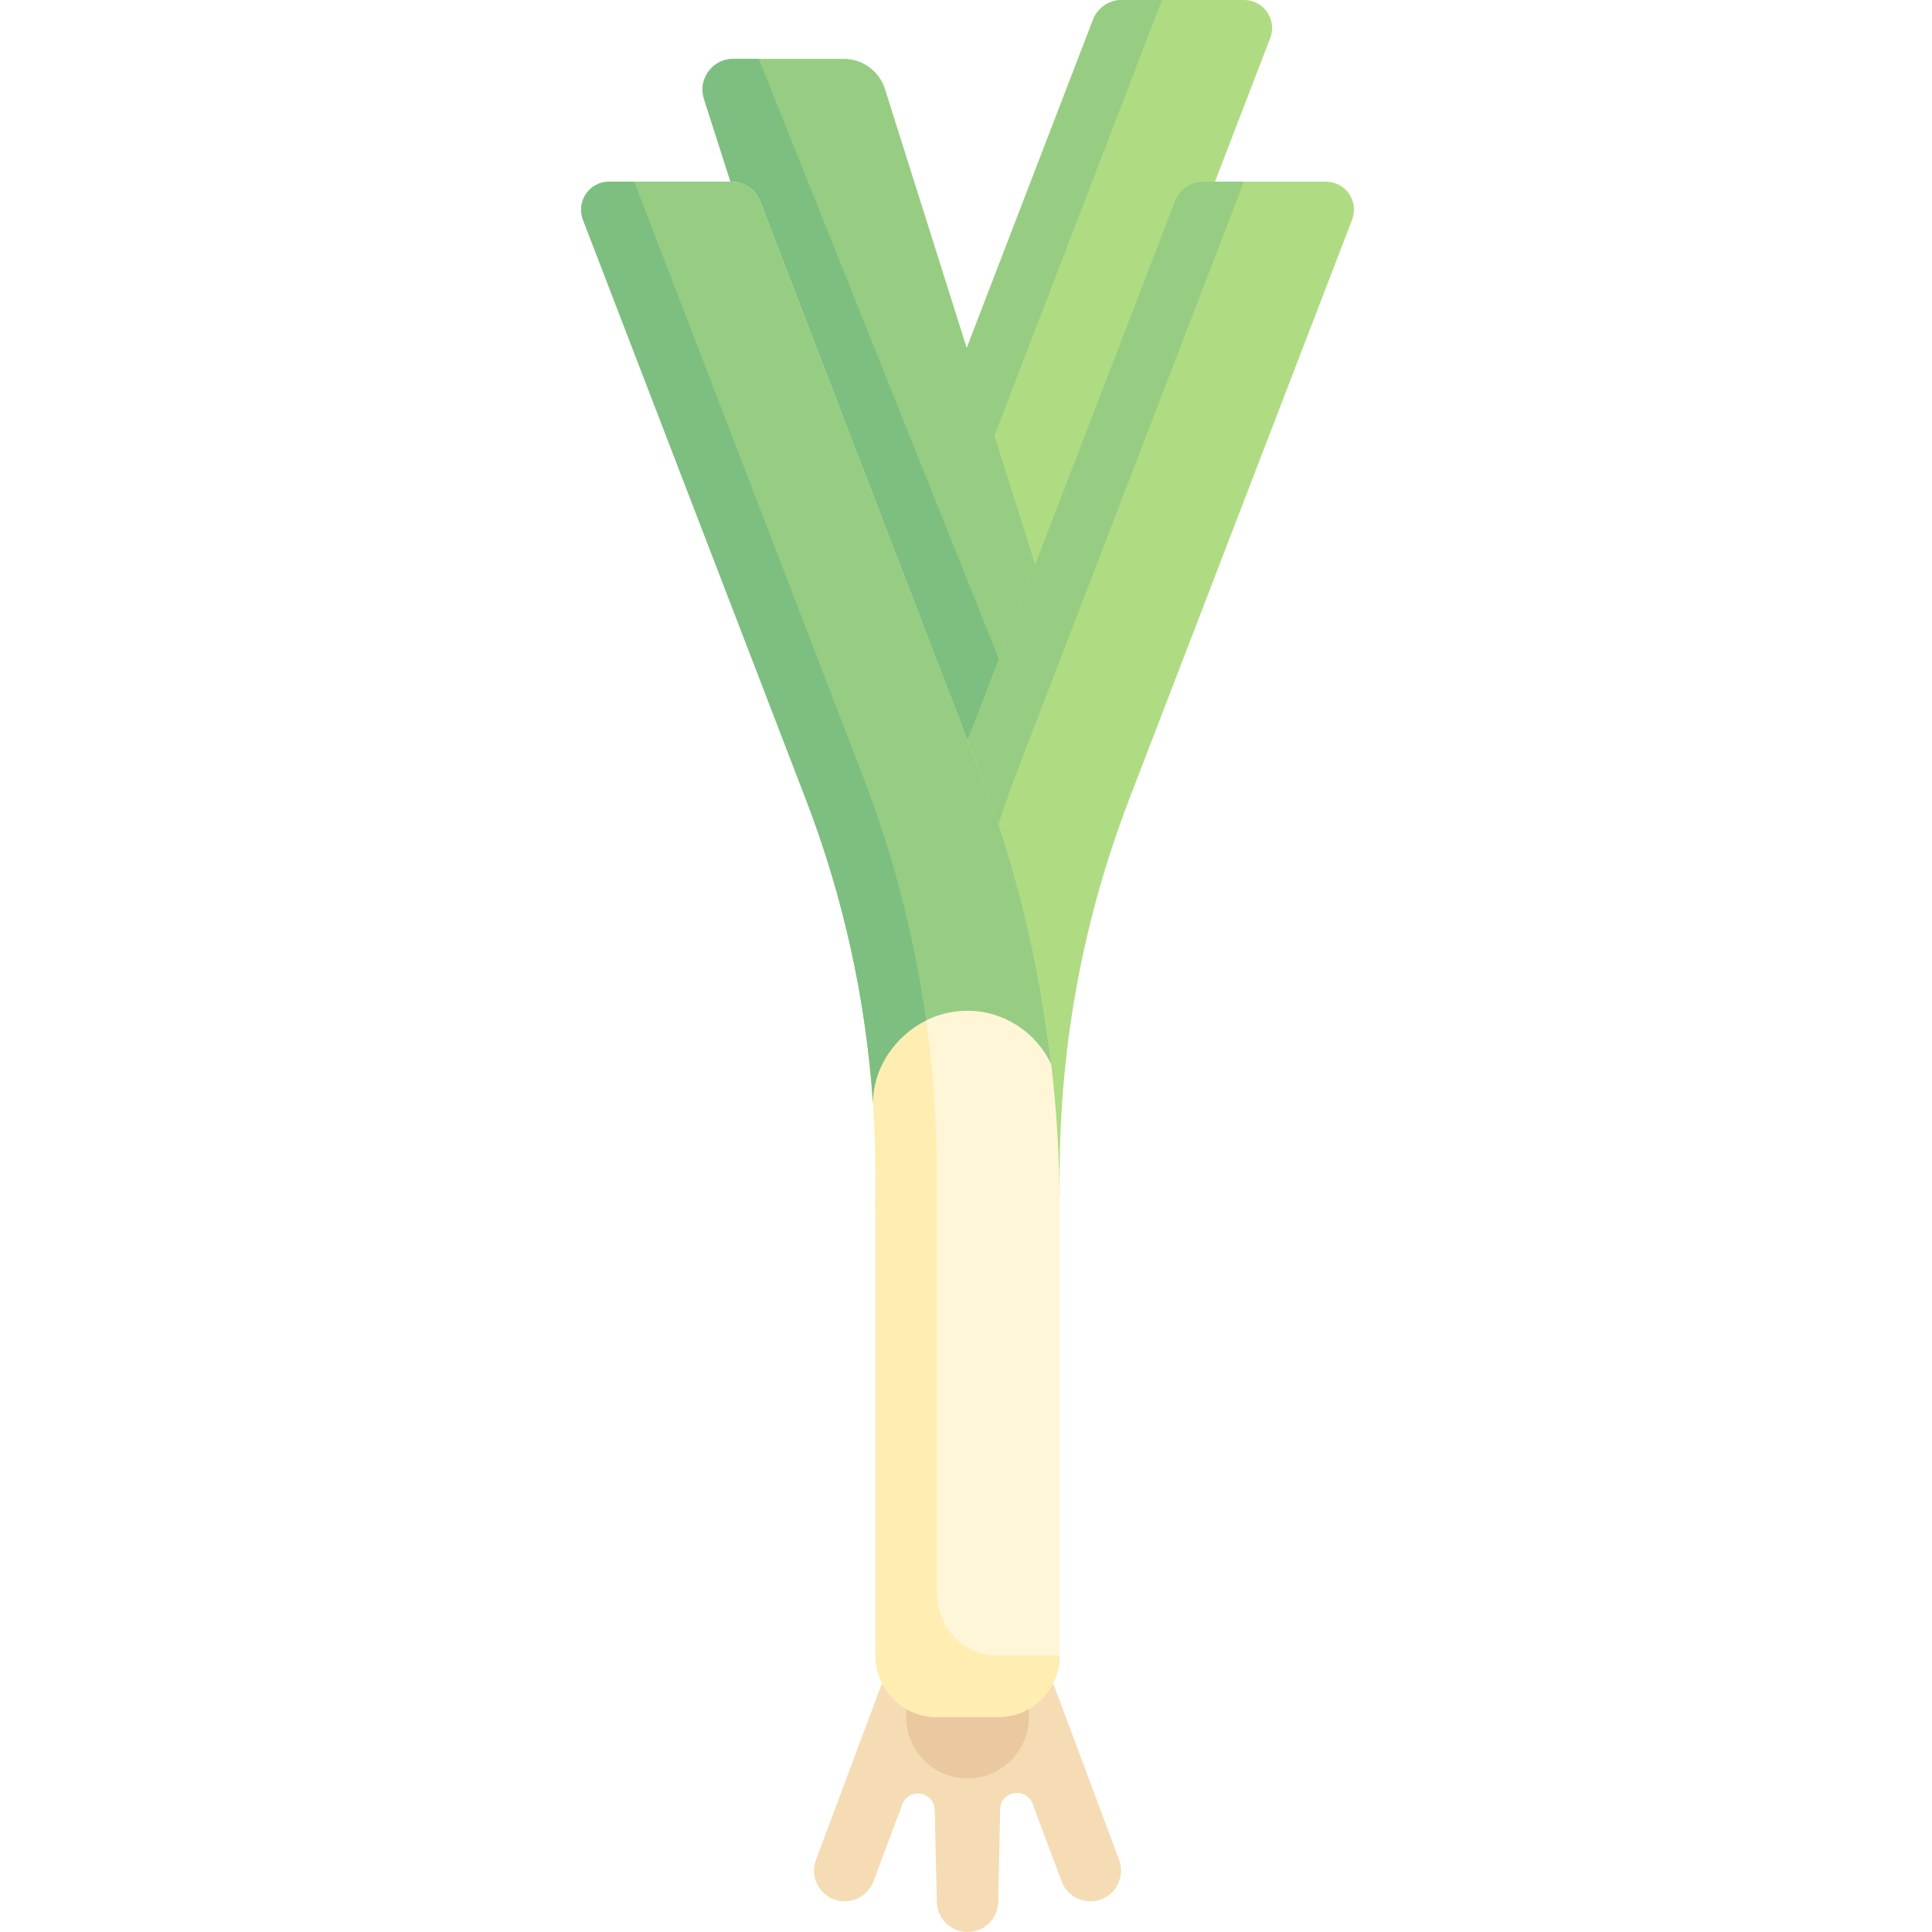
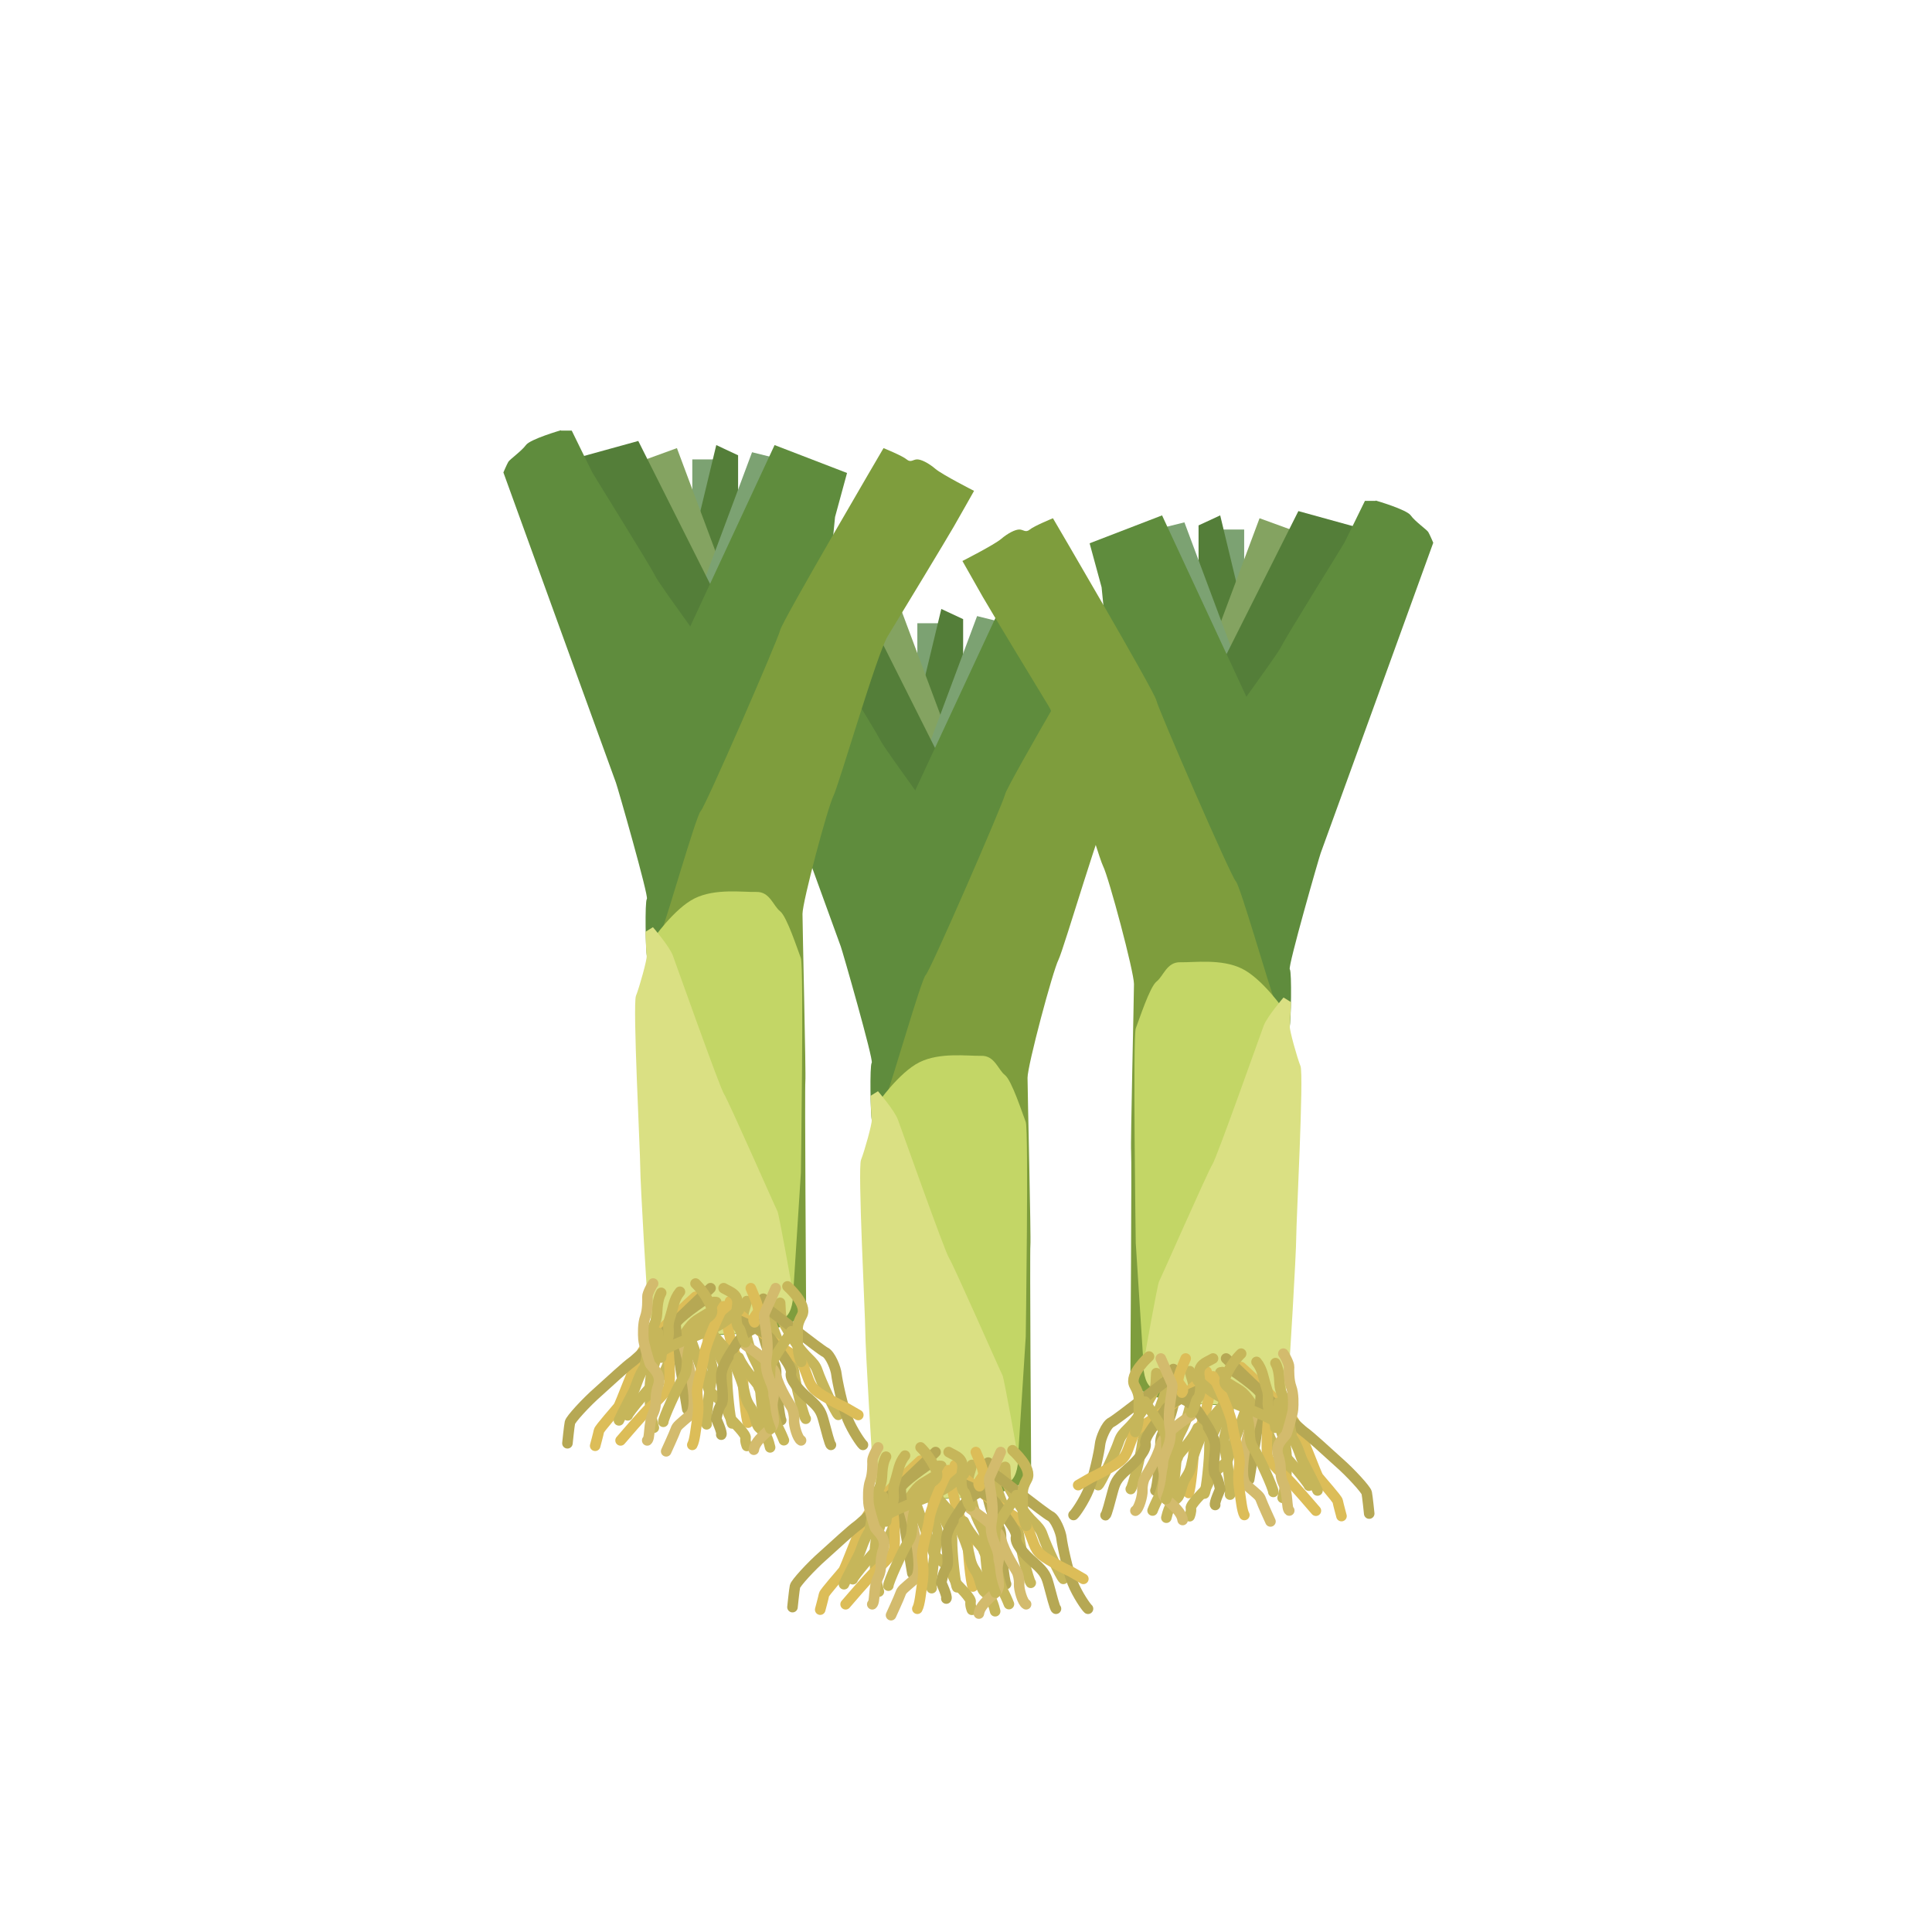
- <svg xmlns="http://www.w3.org/2000/svg" height="512pt" viewBox="-154 0 512 512.001" width="512pt">
-   <path d="m142.582 492.871-17.062-45.625c-1.57-4.203-6.27-6.332-10.473-4.766h-25.27c-4.238-1.559-8.902.562-10.477 4.766l-17.059 45.625c-1.574 4.215.562 8.902 4.766 10.477.945.348 1.906.516 2.855.516 3.297 0 6.395-2.02 7.621-5.285l7.621-20.387c1.715-4.582 8.488-3.434 8.605 1.453l.562 24.219c0 4.496 3.641 8.137 8.141 8.137 4.496 0 8.137-3.641 8.137-8.137l.504-24.367c.102-4.895 6.891-6.051 8.605-1.465l7.684 20.547c1.223 3.266 4.32 5.285 7.621 5.285.945 0 1.914-.168 2.852-.516 4.203-1.574 6.34-6.266 4.766-10.477zm0 0" fill="#f5dcb4" />
-   <path d="m118.688 455.035c0 8.988-7.289 16.277-16.277 16.277-8.988 0-16.273-7.289-16.273-16.277 0-8.988 7.285-16.273 16.273-16.273 8.988 0 16.277 7.285 16.277 16.273zm0 0" fill="#ebc9a0" />
-   <path d="m175.688 0h-32.422c-3.371 0-6.387 2.074-7.598 5.219l-57.672 149.953c-2.949 7.664-5.531 15.441-7.879 23.281l40.953 27.805c3.035-14.488 7.16-28.754 12.496-42.625l59.055-153.539c1.871-4.863-1.723-10.094-6.934-10.094zm0 0" fill="#afdc82" />
-   <path d="m83.754 187.715c2.949-11.004 6.41-21.875 10.516-32.543l59.68-155.172h-10.684c-3.371 0-6.387 2.074-7.598 5.219l-57.672 149.953c-2.949 7.664-5.527 15.441-7.879 23.285zm0 0" fill="#96cd82" />
-   <path d="m69.59 15.598h-29.27c-5.512 0-9.43 5.367-7.75 10.617l61.703 192.828 32.551-48.828-46.293-146.598c-1.508-4.773-5.938-8.02-10.941-8.02zm0 0" fill="#96cd82" />
-   <path d="m47.078 15.598h-6.758c-5.512 0-9.43 5.367-7.75 10.617l61.703 192.828 24.414-24.414zm0 0" fill="#7dbe81" />
-   <path d="m197.387 48.148h-32.422c-3.367 0-6.387 2.074-7.594 5.215l-57.676 149.957c-13.926 36.203-21.203 74.605-21.617 113.375h48.746v-5.594c0-33.957 6.254-67.629 18.441-99.324l59.055-153.535c1.871-4.863-1.719-10.094-6.934-10.094zm0 0" fill="#afdc82" />
-   <path d="m164.965 48.148c-3.367 0-6.387 2.074-7.594 5.215l-57.676 149.957c-14.344 37.285-21.695 76.898-21.695 116.848h16.273c0-39.949 7.355-79.559 21.695-116.848l59.684-155.172zm0 0" fill="#96cd82" />
-   <path d="m105.129 203.32-57.676-149.957c-1.207-3.141-4.227-5.215-7.594-5.215h-32.426c-5.211 0-8.801 5.23-6.93 10.094l59.051 153.539c12.191 31.695 18.441 65.363 18.441 99.32v127.66c0 8.988 7.289 16.273 16.277 16.273h16.273c8.988 0 16.277-7.289 16.277-16.273v-118.594c0-39.949-7.355-79.559-21.695-116.848zm0 0" fill="#fff6d8" />
-   <path d="m126.824 438.762h-16.273c-8.992 0-16.277-7.289-16.277-16.277v-111.383c0-35.957-6.617-71.605-19.527-105.164l-60.688-157.789h-6.625c-5.211 0-8.801 5.23-6.93 10.094l59.051 153.539c12.191 31.695 18.441 65.363 18.441 99.32v127.66c0 8.988 7.289 16.273 16.277 16.273h16.273c8.992 0 16.277-7.289 16.277-16.273zm0 0" fill="#ffedb1" />
-   <path d="m102.41 267.867c9.809 0 18.301 5.875 22.184 14.215-3.176-26.891-9.539-53.414-19.449-78.805l-57.691-149.914c-1.207-3.141-4.227-5.215-7.594-5.215h-32.426c-5.211 0-8.801 5.23-6.93 10.094l59.051 153.539c9.934 25.824 15.914 52.965 17.789 80.5.004-13.48 11.586-24.414 25.066-24.414zm0 0" fill="#96cd82" />
-   <path d="m59.555 211.781c9.934 25.824 15.914 52.965 17.793 80.5 0-9.52 6.113-17.844 14.062-21.871-3.082-22.07-8.633-43.594-16.664-64.477l-60.688-157.785h-6.625c-5.211 0-8.801 5.23-6.93 10.094zm0 0" fill="#7dbe81" />
+ <svg xmlns="http://www.w3.org/2000/svg" version="1.1" id="Layer_1" x="0px" y="0px" viewBox="0 0 108 108" style="enable-background:new 0 0 108 108;" xml:space="preserve">
+   <style type="text/css">
+ 	.st0{fill:#7CA272;}
+ 	.st1{fill:#547E39;}
+ 	.st2{fill:#84A361;}
+ 	.st3{fill:#5F8C3D;}
+ 	.st4{fill:#7E9D3D;}
+ 	.st5{fill:#C3D666;}
+ 	.st6{fill:#DAE083;}
+ 	.st7{fill:none;stroke:#C6B65A;stroke-width:0.589;stroke-linecap:round;stroke-miterlimit:10;}
+ 	.st8{fill:none;stroke:#DCBD58;stroke-width:0.589;stroke-linecap:round;stroke-miterlimit:10;}
+ 	.st9{fill:none;stroke:#B6A854;stroke-width:0.589;stroke-linecap:round;stroke-miterlimit:10;}
+ 	.st10{fill:none;stroke:#D3BB6D;stroke-width:0.589;stroke-linecap:round;stroke-miterlimit:10;}
+ </style>
+   <g>
+     <g>
+       <polygon class="st0" points="52.93,34.84 51.28,34.84 51.28,38.92 51.87,38.92 52.58,37.13   " />
+       <polygon class="st1" points="52.62,34.04 53.84,34.61 53.84,37.36 52.62,40.61 51.75,40.61 51.28,39.61   " />
+       <path class="st2" d="M48.69,34.84l1.73-0.63l2.75,7.36l-1.06,1.43c0,0-0.79-0.36-0.83-0.53c-0.04-0.17-3.03-6.7-3.03-6.7V35.1    L48.69,34.84z" />
+       <path class="st0" d="M56.23,34.84l-1.61-0.4l-2.87,7.69c0,0,1.61,1.23,1.73,1.13s0.86-2.59,0.9-2.65    c0.04-0.07,2.36-3.88,2.36-4.18C56.74,36.13,56.23,34.84,56.23,34.84z" />
+       <path class="st1" d="M44.52,34.84l3.73-1.03l4.68,9.32l-1.65,2.02c0,0-2.16-0.8-2.16-0.99s-3.54-6.03-3.61-6.27    C45.43,37.66,44.52,34.84,44.52,34.84z" />
+       <path class="st3" d="M59.93,35.6l-4.05-1.56l-5.46,11.74c0,0,4.24,4.51,4.36,4.41c0.12-0.1,3.73-5.9,3.81-6    c0.08-0.1,0.67-6.13,0.67-6.13L59.93,35.6z" />
+       <path class="st3" d="M43.93,33.22c0,0-1.73,0.5-1.96,0.83c-0.24,0.33-0.9,0.8-0.98,0.93c-0.08,0.13-0.28,0.6-0.28,0.6    S46.92,52.71,47,52.91c0.08,0.2,1.85,6.37,1.73,6.5c-0.12,0.13-0.07,2.98,0.01,3.22s1.72,0.03,1.98-0.3s2.46-6.33,2.46-6.33    s1.77-5.37,1.81-5.57c0.04-0.2-1.77-2.95-1.81-3.28c-0.04-0.33-3.65-5.14-3.97-5.77c-0.31-0.63-3.42-5.6-3.54-5.83    s-1.14-2.32-1.14-2.32H43.93z" />
+       <path class="st4" d="M61.97,34.21c0,0-5.66,9.65-5.78,10.18c-0.12,0.53-4.2,9.91-4.44,10.11s-1.96,6.23-2.16,6.6    c-0.2,0.36,0.16,5.6,0.28,5.74c0.12,0.13,2.19,8.39,2.17,8.52c-0.01,0.13,0,4.94,0,4.94s-0.26,3.61,0,3.55    c0.26-0.07,3.07-0.13,3.71-0.36s1.23-0.4,1.42-0.66c0.2-0.27,0.47-0.63,0.47-0.93c0-0.3-0.08-11.93-0.04-12.3    c0.04-0.36-0.16-8.65-0.16-9.35c0-0.7,1.41-5.97,1.73-6.6c0.31-0.63,2.44-7.96,3.03-8.92c0.59-0.96,3.42-5.64,3.69-6.12    c0.28-0.48,1.14-2.01,1.14-2.01s-1.77-0.9-2.16-1.23s-0.79-0.53-1.02-0.53c-0.24,0-0.35,0.2-0.59,0    C63.03,34.64,61.97,34.21,61.97,34.21z" />
+       <path class="st5" d="M49.39,63.28l-0.34-1.59c0,0,1.2-1.74,2.35-2.31c1.15-0.57,2.69-0.34,3.45-0.36    c0.76-0.02,0.94,0.78,1.33,1.08c0.38,0.3,0.98,2.16,1.16,2.62c0.17,0.46,0,12,0,12l-0.43,6.73c0,0-1.23,1.33-1.73,1.33    s-2.17-1.59-2.34-2.19c-0.16-0.6-1.53-7.03-1.55-8.39c-0.03-1.36-0.76-4.94-0.86-5.74S49.39,63.28,49.39,63.28z" />
+       <path class="st6" d="M49.08,61c0,0,0.92,1.07,1.11,1.58c0.19,0.51,2.62,7.37,2.86,7.74c0.24,0.36,2.91,6.43,2.99,6.56    c0.08,0.13,0.83,4.31,0.86,4.57c0.04,0.27-0.04,1.09-0.43,1.36c-0.39,0.27-1.93,0.86-2.51,0.89c-0.59,0.04-2.09,0.1-2.56,0    c-0.47-0.1-2.08-0.2-2.32-0.56c-0.24-0.36-0.24-0.76-0.28-1.03c-0.04-0.27-0.43-6.8-0.43-7.69s-0.43-9.08-0.24-9.58    c0.2-0.5,0.62-2.02,0.6-2.22c-0.03-0.2-0.07-1.36-0.07-1.36L49.08,61z" />
+       <path class="st7" d="M52.62,81.95c-0.39,0.77-0.46,0.55-0.46,1.99c0,1.44,0.39,1.55,0.23,2.21s-0.37,2.46-0.31,2.63" />
+       <path class="st7" d="M52.5,81.94c-0.21,0.82-0.33,0.62,0,2.03s0.73,1.46,0.72,2.13c-0.01,0.68,0.18,2.48,0.28,2.63" />
+       <path class="st8" d="M53.38,81.9c-0.21,0.82-0.33,0.62,0,2.03s0.73,1.46,0.72,2.13c-0.01,0.68,0.18,2.48,0.28,2.63" />
+       <path class="st7" d="M54.33,81.89c-0.21,0.82-0.33,0.62,0,2.03c0.32,1.41,0.73,1.46,0.72,2.13c-0.01,0.68,0.18,2.48,0.28,2.63" />
+       <path class="st9" d="M55.24,81.76c-0.21,0.82-0.33,0.62,0,2.03c0.32,1.41,0.73,1.46,0.72,2.13c-0.01,0.68,0.18,2.48,0.28,2.63" />
+       <path class="st7" d="M55.68,81.84c-0.1,0.84-0.24,0.64,0.28,2.01c0.52,1.37,0.93,1.37,1.01,2.05s0.53,2.44,0.65,2.58" />
+       <path class="st7" d="M56.19,82c0.07,0.84-0.11,0.67,0.68,1.94c0.78,1.27,1.19,1.22,1.41,1.87c0.22,0.65,1.01,2.33,1.16,2.45" />
+       <path class="st7" d="M52.14,82.58c-0.79,0.51-0.72,0.29-1.56,1.54s-0.57,1.51-1.1,2.01c-0.53,0.51-1.77,1.98-1.81,2.15" />
+       <path class="st9" d="M51.95,81.84c0,0-1.6,1.08-1.6,1.36c0,0.28,0.11,1.28,0.18,1.82c0.07,0.54,0.47,2.93,0.47,2.93" />
+       <path class="st8" d="M51.46,81.65c0,0-2.49,2.25-2.96,3.05c-0.48,0.8-1.23,2.95-1.36,3.11c-0.12,0.16-1.06,1.21-1.08,1.34    s-0.21,0.83-0.21,0.83" />
+       <path class="st9" d="M52.3,81.17c0,0-4.01,3.86-4.37,4.11c-0.35,0.25-1.2,1.04-1.9,1.67c-0.71,0.62-1.55,1.55-1.59,1.73    c-0.04,0.18-0.14,1.16-0.14,1.16" />
+       <path class="st7" d="M49.37,83.66c0,0,0.04,1.1-0.26,1.9c-0.3,0.8-0.19,1.8-0.18,2.28s0.2,1.13,0.2,1.13" />
+       <path class="st10" d="M50.8,84.45c0.02,0.07,0.97,3.28,0.34,3.82c-0.63,0.54-0.73,0.6-0.8,0.81c-0.07,0.21-0.53,1.21-0.53,1.21" />
+       <path class="st8" d="M49.9,84.19c0,0,0.26,2.32,0,2.63c-0.26,0.31-0.65,0.73-0.97,1.01c-0.32,0.28-1.66,1.85-1.66,1.85" />
+       <path class="st7" d="M51.15,83.91l1.09,3.03c0,0,0.97,0.78,0.94,0.86c-0.03,0.07,0.25,0.68,0.32,0.76s0.8,0.79,0.76,0.98    c-0.04,0.19,0.07,0.45,0.07,0.45" />
+       <path class="st7" d="M52.16,83.45c0,0,0.37,0.43,0.88,1c0.51,0.57,0.95,1.77,1.07,2.17c0.13,0.4,0.11,0.75,0.41,1.18    c0.3,0.43,0.27,0.97,0.51,1.18c0.24,0.21,0.43,0.36,0.6,1.09" />
+       <path class="st9" d="M55.6,82.41c0.07,0.03,2.82,2.2,3.11,2.34c0.28,0.13,0.6,0.91,0.63,1.25c0.04,0.34,0.34,1.8,0.62,2.48    c0.28,0.69,0.76,1.37,0.86,1.45" />
+       <path class="st8" d="M53.78,82.5c0,0,1.73,1.49,2.61,2.07c0.88,0.58,0.95,0.52,1.22,1.25c0.28,0.73,0.28,0.94,1.02,1.38    c0.74,0.45,1.09,0.58,1.22,0.65c0.12,0.07,0.71,0.41,0.71,0.41" />
+       <path class="st10" d="M54.24,84.34c0.26,0.21,1.54,0.97,1.72,1.7s0.84,1.73,0.89,1.83c0.05,0.1,0.14,0.4,0.12,0.68    c-0.02,0.28,0.19,1.03,0.39,1.13" />
+       <path class="st9" d="M53.5,82.78c0.66,0.36,1.86,0.74,2.22,1.3c0.36,0.56,1.17,1.48,1.08,1.83c-0.09,0.34,0.39,0.92,1.02,1.46    c0.62,0.54,0.68,0.77,0.82,1.28c0.14,0.51,0.32,1.24,0.39,1.28" />
+       <path class="st7" d="M56.82,83.58c-0.16,0.31-1.17,1.67-1.18,2.01c-0.01,0.34-0.05,0.83,0,1.35c0.05,0.52,0.21,1.56,0.44,2.02    s0.32,0.71,0.32,0.71" />
+       <path class="st9" d="M55.14,83.33c0,0-0.78,0.03-1.36,0.92s-0.87,1.35-0.88,1.82s0.19,1.34,0,1.59c-0.19,0.25-0.28,0.82-0.28,0.82    s0.36,0.79,0.28,0.88" />
+       <path class="st7" d="M53.88,82.41c-0.41,0.25-0.62,0.67-1.81,1.18s-2.53,0.92-3.16,1.62c-0.64,0.7-0.69,1.28-0.92,1.74    c-0.23,0.46-0.63,1.2-0.81,1.61" />
+       <path class="st8" d="M53.03,82.18c-0.12,0.15-1.01,2.1-1.08,2.71c-0.07,0.61-0.46,1.71-0.39,2.24c0.07,0.52,0.07,0.93-0.01,1.43    c-0.08,0.49-0.13,1.12-0.27,1.37" />
+       <path class="st7" d="M50.59,81.37c-0.36,0.44-0.37,0.89-0.57,1.49c-0.2,0.6,0.09,0.82-0.2,1.33c-0.29,0.52-0.28,0.86-0.28,0.86" />
+       <path class="st7" d="M49.53,81.43c-0.16,0.29-0.21,0.65-0.23,1.15c-0.02,0.5-0.27,0.77-0.4,1.25s-0.2,1.45-0.26,1.52" />
+       <path class="st7" d="M53.03,81.17c0.38,0.23,0.87,0.32,0.76,1.01s-0.03,1.1,0.1,1.22c0.13,0.11,0.19,0.72,0.36,0.8" />
+       <path class="st8" d="M54.55,81.17c0.08,0.21,0.51,1.1,0.4,1.32c-0.11,0.22-0.36,0.38-0.19,0.59" />
+       <path class="st7" d="M61.38,81.9" />
+       <path class="st7" d="M56.6,81.07c0,0,1.15,1.01,0.81,1.62s-0.22,0.75-0.24,1.32s0.08,1.08,0.2,1.28" />
+       <path class="st10" d="M55.94,81.17c-0.04,0.1-0.5,1.13-0.62,1.41c-0.12,0.28,0.3,1.4,0.11,2.47c-0.19,1.06,0.55,1.51,0.37,2.31    c-0.18,0.8,0.27,1.28-0.16,1.67c-0.43,0.4-0.86,0.75-0.92,1.17" />
+       <path class="st10" d="M49.09,80.91c-0.07,0.08-0.33,0.58-0.32,0.74c0.01,0.16,0.02,0.75-0.12,1.13c-0.14,0.38-0.12,0.97-0.1,1.24    s0.27,1.1,0.35,1.34s0.71,0.58,0.47,1.27c-0.24,0.69-0.01,0.97-0.28,1.54c-0.28,0.57-0.16,1.38-0.33,1.51" />
+       <path class="st7" d="M51.46,80.91c0,0,0.54,0.5,0.86,1.27c0.33,0.79-0.62,0.43-1.07,1.81c-0.45,1.38-0.11,1.58-0.47,2.18    c-0.37,0.6-1.13,2.29-1.12,2.47" />
+       <path class="st7" d="M53.88,85.05c0.33,0.75,1.07,1.44,1.09,1.58c0.02,0.15,0.3,0.42,0.37,1.13c0.06,0.71,0.31,1.27,0.31,1.27" />
+     </g>
+     <g>
+       <polygon class="st0" points="40.35,25.68 38.7,25.68 38.7,29.76 39.29,29.76 40,27.96   " />
+       <polygon class="st1" points="40.04,24.88 41.26,25.45 41.26,28.2 40.04,31.45 39.17,31.45 38.7,30.45   " />
+       <path class="st2" d="M36.11,25.68l1.73-0.63l2.75,7.36l-1.06,1.43c0,0-0.79-0.36-0.83-0.53s-3.03-6.7-3.03-6.7v-0.66L36.11,25.68z    " />
+       <path class="st0" d="M43.65,25.68l-1.61-0.4l-2.87,7.69c0,0,1.61,1.23,1.73,1.13c0.12-0.1,0.86-2.59,0.9-2.65    c0.04-0.07,2.36-3.88,2.36-4.18S43.65,25.68,43.65,25.68z" />
+       <path class="st1" d="M31.95,25.68l3.73-1.03l4.68,9.32l-1.65,2.02c0,0-2.16-0.8-2.16-0.99c0-0.2-3.54-6.03-3.61-6.27    C32.85,28.5,31.95,25.68,31.95,25.68z" />
+       <path class="st3" d="M47.35,26.44l-4.05-1.56l-5.46,11.74c0,0,4.24,4.51,4.36,4.41s3.73-5.9,3.81-6c0.08-0.1,0.67-6.13,0.67-6.13    L47.35,26.44z" />
+       <path class="st3" d="M31.36,24.05c0,0-1.73,0.5-1.96,0.83c-0.24,0.33-0.9,0.8-0.98,0.93c-0.08,0.13-0.28,0.6-0.28,0.6    s6.21,17.14,6.29,17.34c0.08,0.2,1.85,6.37,1.73,6.5c-0.12,0.13-0.07,2.98,0.01,3.22c0.07,0.23,1.72,0.03,1.98-0.3    s2.46-6.33,2.46-6.33s1.77-5.37,1.81-5.57c0.04-0.2-1.77-2.95-1.81-3.28s-3.65-5.14-3.97-5.77c-0.31-0.63-3.42-5.6-3.54-5.83    c-0.12-0.23-1.14-2.32-1.14-2.32H31.36z" />
+       <path class="st4" d="M49.39,25.05c0,0-5.66,9.65-5.78,10.18c-0.12,0.53-4.2,9.91-4.44,10.11c-0.24,0.2-1.96,6.23-2.16,6.6    c-0.2,0.36,0.16,5.6,0.28,5.74c0.12,0.13,2.19,8.39,2.17,8.52c-0.01,0.13,0,4.94,0,4.94s-0.26,3.61,0,3.55    c0.26-0.07,3.07-0.13,3.71-0.36c0.64-0.23,1.23-0.4,1.42-0.66c0.2-0.27,0.47-0.63,0.47-0.93c0-0.3-0.08-11.93-0.04-12.3    c0.04-0.36-0.16-8.65-0.16-9.35c0-0.7,1.41-5.97,1.73-6.6c0.31-0.63,2.44-7.96,3.03-8.92s3.42-5.64,3.69-6.12    c0.28-0.48,1.14-2.01,1.14-2.01s-1.77-0.9-2.16-1.23s-0.79-0.53-1.02-0.53s-0.35,0.2-0.59,0C50.45,25.48,49.39,25.05,49.39,25.05z    " />
+       <path class="st5" d="M36.82,54.12l-0.34-1.59c0,0,1.2-1.74,2.35-2.31c1.15-0.57,2.69-0.34,3.45-0.36    c0.76-0.02,0.94,0.78,1.33,1.08c0.38,0.3,0.98,2.16,1.16,2.62c0.17,0.46,0,12,0,12l-0.43,6.73c0,0-1.23,1.33-1.73,1.33    s-2.17-1.59-2.34-2.19c-0.16-0.6-1.53-7.03-1.55-8.39c-0.03-1.36-0.76-4.94-0.86-5.74S36.82,54.12,36.82,54.12z" />
+       <path class="st6" d="M36.5,51.83c0,0,0.92,1.07,1.11,1.58c0.19,0.51,2.62,7.37,2.86,7.74c0.24,0.36,2.91,6.43,2.99,6.56    c0.08,0.13,0.83,4.31,0.86,4.57c0.04,0.27-0.04,1.09-0.43,1.36c-0.39,0.27-1.93,0.86-2.51,0.89s-2.09,0.1-2.56,0    c-0.47-0.1-2.08-0.2-2.32-0.56c-0.24-0.36-0.24-0.76-0.28-1.03c-0.04-0.27-0.43-6.8-0.43-7.69s-0.43-9.08-0.24-9.58    c0.2-0.5,0.62-2.02,0.6-2.22c-0.03-0.2-0.07-1.36-0.07-1.36L36.5,51.83z" />
+       <path class="st7" d="M40.04,72.79c-0.39,0.77-0.46,0.55-0.46,1.99c0,1.44,0.39,1.55,0.23,2.21c-0.16,0.66-0.37,2.46-0.31,2.63" />
+       <path class="st7" d="M39.92,72.78c-0.21,0.82-0.33,0.62,0,2.03c0.32,1.41,0.73,1.46,0.72,2.13c-0.01,0.68,0.18,2.48,0.28,2.63" />
+       <path class="st8" d="M40.81,72.74c-0.21,0.82-0.33,0.62,0,2.03s0.73,1.46,0.72,2.13c-0.01,0.68,0.18,2.48,0.28,2.63" />
+       <path class="st7" d="M41.75,72.73c-0.21,0.82-0.33,0.62,0,2.03s0.73,1.46,0.72,2.13c-0.01,0.68,0.18,2.48,0.28,2.63" />
+       <path class="st9" d="M42.67,72.6c-0.21,0.82-0.33,0.62,0,2.03s0.73,1.46,0.72,2.13c-0.01,0.68,0.18,2.48,0.28,2.63" />
+       <path class="st7" d="M43.1,72.67c-0.1,0.84-0.24,0.64,0.28,2.01c0.52,1.37,0.93,1.37,1.01,2.05c0.08,0.67,0.53,2.44,0.65,2.58" />
+       <path class="st7" d="M43.61,72.83c0.07,0.84-0.11,0.67,0.68,1.94c0.78,1.27,1.19,1.22,1.41,1.87c0.22,0.65,1.01,2.33,1.16,2.45" />
+       <path class="st7" d="M39.56,73.42c-0.79,0.51-0.72,0.29-1.56,1.54s-0.57,1.51-1.1,2.01c-0.53,0.51-1.77,1.98-1.81,2.15" />
+       <path class="st9" d="M39.37,72.67c0,0-1.6,1.08-1.6,1.36c0,0.28,0.11,1.28,0.18,1.82c0.07,0.54,0.47,2.93,0.47,2.93" />
+       <path class="st8" d="M38.88,72.49c0,0-2.49,2.25-2.96,3.05c-0.48,0.8-1.23,2.95-1.36,3.11c-0.12,0.16-1.06,1.21-1.08,1.34    s-0.21,0.83-0.21,0.83" />
+       <path class="st9" d="M39.72,72.01c0,0-4.01,3.86-4.37,4.11c-0.35,0.25-1.2,1.04-1.9,1.67c-0.71,0.62-1.55,1.55-1.59,1.73    c-0.04,0.18-0.14,1.16-0.14,1.16" />
+       <path class="st7" d="M36.79,74.5c0,0,0.04,1.1-0.26,1.9c-0.3,0.8-0.19,1.8-0.18,2.28s0.2,1.13,0.2,1.13" />
+       <path class="st10" d="M38.23,75.29c0.02,0.07,0.97,3.28,0.34,3.82c-0.63,0.54-0.73,0.6-0.8,0.81c-0.07,0.21-0.53,1.21-0.53,1.21" />
+       <path class="st8" d="M37.32,75.03c0,0,0.26,2.32,0,2.63c-0.26,0.31-0.65,0.73-0.97,1.01s-1.66,1.85-1.66,1.85" />
+       <path class="st7" d="M38.57,74.75l1.09,3.03c0,0,0.97,0.78,0.94,0.86c-0.03,0.07,0.25,0.68,0.32,0.76    c0.07,0.08,0.8,0.79,0.76,0.98s0.07,0.45,0.07,0.45" />
+       <path class="st7" d="M39.58,74.29c0,0,0.37,0.43,0.88,1c0.51,0.57,0.95,1.77,1.07,2.17s0.11,0.75,0.41,1.18    c0.3,0.43,0.27,0.97,0.51,1.18c0.24,0.21,0.43,0.36,0.6,1.09" />
+       <path class="st9" d="M43.02,73.25c0.07,0.03,2.82,2.2,3.11,2.34s0.6,0.91,0.63,1.25c0.04,0.34,0.34,1.8,0.62,2.48    s0.76,1.37,0.86,1.45" />
+       <path class="st8" d="M41.2,73.34c0,0,1.73,1.49,2.61,2.07c0.88,0.58,0.95,0.52,1.22,1.25s0.28,0.94,1.02,1.38    c0.74,0.45,1.09,0.58,1.22,0.65c0.12,0.07,0.71,0.41,0.71,0.41" />
+       <path class="st10" d="M41.66,75.18c0.26,0.21,1.54,0.97,1.72,1.7c0.17,0.73,0.84,1.73,0.89,1.83c0.05,0.1,0.14,0.4,0.12,0.68    c-0.02,0.28,0.19,1.03,0.39,1.13" />
+       <path class="st9" d="M40.92,73.62c0.66,0.36,1.86,0.74,2.22,1.3c0.36,0.56,1.17,1.48,1.08,1.83c-0.09,0.34,0.39,0.92,1.02,1.46    c0.62,0.54,0.68,0.77,0.82,1.28c0.14,0.51,0.32,1.24,0.39,1.28" />
+       <path class="st7" d="M44.24,74.42c-0.16,0.31-1.17,1.67-1.18,2.01s-0.05,0.83,0,1.35c0.05,0.52,0.21,1.56,0.44,2.02    c0.23,0.46,0.32,0.71,0.32,0.71" />
+       <path class="st9" d="M42.56,74.17c0,0-0.78,0.03-1.36,0.92c-0.58,0.89-0.87,1.35-0.88,1.82c-0.01,0.46,0.19,1.34,0,1.59    c-0.19,0.25-0.28,0.82-0.28,0.82s0.36,0.79,0.28,0.88" />
+       <path class="st7" d="M41.3,73.25c-0.41,0.25-0.62,0.67-1.81,1.18s-2.53,0.92-3.16,1.62c-0.64,0.7-0.69,1.28-0.92,1.74    c-0.23,0.46-0.63,1.2-0.81,1.61" />
+       <path class="st8" d="M40.45,73.02c-0.12,0.15-1.01,2.1-1.08,2.71c-0.07,0.61-0.46,1.71-0.39,2.24c0.07,0.52,0.07,0.93-0.01,1.43    s-0.13,1.12-0.27,1.37" />
+       <path class="st7" d="M38.01,72.21c-0.36,0.44-0.37,0.89-0.57,1.49c-0.2,0.6,0.09,0.82-0.2,1.33s-0.28,0.86-0.28,0.86" />
+       <path class="st7" d="M36.96,72.27c-0.16,0.29-0.21,0.65-0.23,1.15c-0.02,0.5-0.27,0.77-0.4,1.25c-0.13,0.49-0.2,1.45-0.26,1.52" />
+       <path class="st7" d="M40.45,72.01c0.38,0.23,0.87,0.32,0.76,1.01s-0.03,1.1,0.1,1.22c0.13,0.11,0.19,0.72,0.36,0.8" />
+       <path class="st8" d="M41.97,72.01c0.08,0.21,0.51,1.1,0.4,1.32s-0.36,0.38-0.19,0.59" />
+       <path class="st7" d="M48.8,72.74" />
+       <path class="st7" d="M44.02,71.91c0,0,1.15,1.01,0.81,1.62s-0.22,0.75-0.24,1.32c-0.02,0.57,0.08,1.08,0.2,1.28" />
+       <path class="st10" d="M43.36,72.01c-0.04,0.1-0.5,1.13-0.62,1.41c-0.12,0.28,0.3,1.4,0.11,2.47c-0.19,1.06,0.55,1.51,0.37,2.31    c-0.18,0.8,0.27,1.28-0.16,1.67c-0.43,0.4-0.86,0.75-0.92,1.17" />
+       <path class="st10" d="M36.51,71.75c-0.07,0.08-0.33,0.58-0.32,0.74s0.02,0.75-0.12,1.13c-0.14,0.38-0.12,0.97-0.1,1.24    c0.02,0.27,0.27,1.1,0.35,1.34c0.08,0.24,0.71,0.58,0.47,1.27c-0.24,0.69-0.01,0.97-0.28,1.54s-0.16,1.38-0.33,1.51" />
+       <path class="st7" d="M38.88,71.75c0,0,0.54,0.5,0.86,1.27c0.33,0.79-0.62,0.43-1.07,1.81c-0.45,1.38-0.11,1.58-0.47,2.18    c-0.37,0.6-1.13,2.29-1.12,2.47" />
+       <path class="st7" d="M41.3,75.89c0.33,0.75,1.07,1.44,1.09,1.58c0.02,0.15,0.3,0.42,0.37,1.13c0.06,0.71,0.31,1.27,0.31,1.27" />
+     </g>
+     <g>
+       <polygon class="st0" points="67.9,29.6 69.55,29.6 69.55,33.68 68.96,33.68 68.25,31.89   " />
+       <polygon class="st1" points="68.21,28.81 67,29.37 67,32.12 68.21,35.37 69.08,35.37 69.55,34.38   " />
+       <path class="st2" d="M72.14,29.6l-1.73-0.63l-2.75,7.36l1.06,1.43c0,0,0.79-0.36,0.83-0.53s3.03-6.7,3.03-6.7v-0.66L72.14,29.6z" />
+       <path class="st0" d="M64.6,29.6l1.61-0.4l2.87,7.69c0,0-1.61,1.23-1.73,1.13c-0.12-0.1-0.86-2.59-0.9-2.65    c-0.04-0.07-2.36-3.88-2.36-4.18C64.09,30.9,64.6,29.6,64.6,29.6z" />
+       <path class="st1" d="M76.31,29.6l-3.73-1.03l-4.68,9.32l1.65,2.02c0,0,2.16-0.8,2.16-0.99c0-0.2,3.54-6.03,3.61-6.27    C75.41,32.42,76.31,29.6,76.31,29.6z" />
+       <path class="st3" d="M60.91,30.37l4.05-1.56l5.46,11.74c0,0-4.24,4.51-4.36,4.41c-0.12-0.1-3.73-5.9-3.81-6    c-0.08-0.1-0.67-6.13-0.67-6.13L60.91,30.37z" />
+       <path class="st3" d="M76.9,27.98c0,0,1.73,0.5,1.96,0.83s0.9,0.8,0.98,0.93s0.28,0.6,0.28,0.6s-6.21,17.14-6.29,17.34    c-0.08,0.2-1.85,6.37-1.73,6.5c0.12,0.13,0.07,2.98-0.01,3.22s-1.72,0.03-1.98-0.3s-2.46-6.33-2.46-6.33s-1.77-5.37-1.81-5.57    c-0.04-0.2,1.77-2.95,1.81-3.28s3.65-5.14,3.97-5.77c0.31-0.63,3.42-5.6,3.54-5.83c0.12-0.23,1.14-2.32,1.14-2.32H76.9z" />
+       <path class="st4" d="M58.86,28.97c0,0,5.66,9.65,5.78,10.18c0.12,0.53,4.2,9.91,4.44,10.11c0.24,0.2,1.96,6.23,2.16,6.6    c0.2,0.36-0.16,5.6-0.28,5.74c-0.12,0.13-2.19,8.39-2.17,8.52c0.01,0.13,0,4.94,0,4.94s0.26,3.61,0,3.55    c-0.26-0.07-3.07-0.13-3.71-0.36s-1.23-0.4-1.42-0.66c-0.2-0.27-0.47-0.63-0.47-0.93c0-0.3,0.08-11.93,0.04-12.3    c-0.04-0.36,0.16-8.65,0.16-9.35c0-0.7-1.41-5.97-1.73-6.6c-0.31-0.63-2.44-7.96-3.03-8.92c-0.59-0.96-3.42-5.64-3.69-6.12    s-1.14-2.01-1.14-2.01s1.77-0.9,2.16-1.23s0.79-0.53,1.02-0.53s0.35,0.2,0.59,0S58.86,28.97,58.86,28.97z" />
+       <path class="st5" d="M71.44,58.05l0.34-1.59c0,0-1.2-1.74-2.35-2.31c-1.15-0.57-2.69-0.34-3.45-0.36    c-0.76-0.02-0.94,0.78-1.33,1.08c-0.38,0.3-0.98,2.16-1.16,2.62c-0.17,0.46,0,12,0,12l0.43,6.73c0,0,1.23,1.33,1.73,1.33    s2.17-1.59,2.34-2.19c0.16-0.6,1.53-7.03,1.55-8.39c0.03-1.36,0.76-4.94,0.86-5.74C70.52,60.44,71.44,58.05,71.44,58.05z" />
+       <path class="st6" d="M71.75,55.76c0,0-0.92,1.07-1.11,1.58s-2.62,7.37-2.86,7.74c-0.24,0.36-2.91,6.43-2.99,6.56    c-0.08,0.13-0.83,4.31-0.86,4.57c-0.04,0.27,0.04,1.09,0.43,1.36c0.39,0.27,1.93,0.86,2.51,0.89s2.09,0.1,2.56,0    c0.47-0.1,2.08-0.2,2.32-0.56s0.24-0.76,0.28-1.03c0.04-0.27,0.43-6.8,0.43-7.69s0.43-9.08,0.24-9.58c-0.2-0.5-0.62-2.02-0.6-2.22    s0.07-1.36,0.07-1.36L71.75,55.76z" />
+       <path class="st7" d="M68.22,76.72c0.39,0.77,0.46,0.55,0.46,1.99c0,1.44-0.39,1.55-0.23,2.21s0.37,2.46,0.31,2.63" />
+       <path class="st7" d="M68.33,76.7c0.21,0.82,0.33,0.62,0,2.03s-0.73,1.46-0.72,2.13c0.01,0.68-0.18,2.48-0.28,2.63" />
+       <path class="st8" d="M67.45,76.67c0.21,0.82,0.33,0.62,0,2.03s-0.73,1.46-0.72,2.13c0.01,0.68-0.18,2.48-0.28,2.63" />
+       <path class="st7" d="M66.51,76.65c0.21,0.82,0.33,0.62,0,2.03s-0.73,1.46-0.72,2.13c0.01,0.68-0.18,2.48-0.28,2.63" />
+       <path class="st9" d="M65.59,76.53c0.21,0.82,0.33,0.62,0,2.03s-0.73,1.46-0.72,2.13c0.01,0.68-0.18,2.48-0.28,2.63" />
+       <path class="st7" d="M65.15,76.6c0.1,0.84,0.24,0.64-0.28,2.01c-0.52,1.37-0.93,1.37-1.01,2.05c-0.08,0.67-0.53,2.44-0.65,2.58" />
+       <path class="st7" d="M64.64,76.76c-0.07,0.84,0.11,0.67-0.68,1.94s-1.19,1.22-1.41,1.87c-0.22,0.65-1.01,2.33-1.16,2.45" />
+       <path class="st7" d="M68.7,77.35c0.79,0.51,0.72,0.29,1.56,1.54s0.57,1.51,1.1,2.01c0.53,0.51,1.77,1.98,1.81,2.15" />
+       <path class="st9" d="M68.88,76.6c0,0,1.6,1.08,1.6,1.36s-0.11,1.28-0.18,1.82c-0.07,0.54-0.47,2.93-0.47,2.93" />
+       <path class="st8" d="M69.38,76.42c0,0,2.49,2.25,2.96,3.05c0.48,0.8,1.23,2.95,1.36,3.11c0.12,0.16,1.06,1.21,1.08,1.34    c0.02,0.13,0.21,0.83,0.21,0.83" />
+       <path class="st9" d="M68.54,75.94c0,0,4.01,3.86,4.37,4.11c0.35,0.25,1.2,1.04,1.9,1.67c0.71,0.62,1.55,1.55,1.59,1.73    s0.14,1.16,0.14,1.16" />
+       <path class="st7" d="M71.46,78.42c0,0-0.04,1.1,0.26,1.9s0.19,1.8,0.18,2.28c-0.02,0.48-0.2,1.13-0.2,1.13" />
+       <path class="st10" d="M70.03,79.21c-0.02,0.07-0.97,3.28-0.34,3.82c0.63,0.54,0.73,0.6,0.8,0.81c0.07,0.21,0.53,1.21,0.53,1.21" />
+       <path class="st8" d="M70.93,78.96c0,0-0.26,2.32,0,2.63s0.65,0.73,0.97,1.01c0.32,0.28,1.66,1.85,1.66,1.85" />
+       <path class="st7" d="M69.68,78.68l-1.09,3.03c0,0-0.97,0.78-0.94,0.86c0.03,0.07-0.25,0.68-0.32,0.76    c-0.07,0.08-0.8,0.79-0.76,0.98c0.04,0.19-0.07,0.45-0.07,0.45" />
+       <path class="st7" d="M68.67,78.22c0,0-0.37,0.43-0.88,1c-0.51,0.57-0.95,1.77-1.07,2.17s-0.11,0.75-0.41,1.18    s-0.27,0.97-0.51,1.18c-0.24,0.21-0.43,0.36-0.6,1.09" />
+       <path class="st9" d="M65.23,77.17c-0.07,0.03-2.82,2.2-3.11,2.34c-0.28,0.13-0.6,0.91-0.63,1.25s-0.34,1.8-0.62,2.48    c-0.28,0.69-0.76,1.37-0.86,1.45" />
+       <path class="st8" d="M67.05,77.26c0,0-1.73,1.49-2.61,2.07c-0.88,0.58-0.95,0.52-1.22,1.25s-0.28,0.94-1.02,1.38    s-1.09,0.58-1.22,0.65c-0.12,0.07-0.71,0.41-0.71,0.41" />
+       <path class="st10" d="M66.59,79.11c-0.26,0.21-1.54,0.97-1.72,1.7s-0.84,1.73-0.89,1.83s-0.14,0.4-0.12,0.68    c0.02,0.28-0.19,1.03-0.39,1.13" />
+       <path class="st9" d="M67.33,77.55c-0.66,0.36-1.86,0.74-2.22,1.3c-0.36,0.56-1.17,1.48-1.08,1.83c0.09,0.34-0.39,0.92-1.02,1.46    c-0.62,0.54-0.68,0.77-0.82,1.28c-0.14,0.51-0.32,1.24-0.39,1.28" />
+       <path class="st7" d="M64.01,78.35c0.16,0.31,1.17,1.67,1.18,2.01c0.01,0.34,0.05,0.83,0,1.35c-0.05,0.52-0.21,1.56-0.44,2.02    c-0.23,0.46-0.32,0.71-0.32,0.71" />
+       <path class="st9" d="M65.69,78.1c0,0,0.78,0.03,1.36,0.92c0.58,0.89,0.87,1.35,0.88,1.82c0.01,0.46-0.19,1.34,0,1.59    c0.19,0.25,0.28,0.82,0.28,0.82s-0.36,0.79-0.28,0.88" />
+       <path class="st7" d="M66.95,77.17c0.41,0.25,0.62,0.67,1.81,1.18c1.19,0.51,2.53,0.92,3.16,1.62c0.64,0.7,0.69,1.28,0.92,1.74    c0.23,0.46,0.63,1.2,0.81,1.61" />
+       <path class="st8" d="M67.81,76.94c0.12,0.15,1.01,2.1,1.08,2.71s0.46,1.71,0.39,2.24c-0.07,0.52-0.07,0.93,0.01,1.43    c0.08,0.49,0.13,1.12,0.27,1.37" />
+       <path class="st7" d="M70.24,76.13c0.36,0.44,0.37,0.89,0.57,1.49c0.2,0.6-0.09,0.82,0.2,1.33c0.29,0.52,0.28,0.86,0.28,0.86" />
+       <path class="st7" d="M71.3,76.2c0.16,0.29,0.21,0.65,0.23,1.15c0.02,0.5,0.27,0.77,0.4,1.25c0.13,0.49,0.2,1.45,0.26,1.52" />
+       <path class="st7" d="M67.81,75.94c-0.38,0.23-0.87,0.32-0.76,1.01c0.11,0.69,0.03,1.1-0.1,1.22c-0.13,0.11-0.19,0.72-0.36,0.8" />
+       <path class="st8" d="M66.28,75.94c-0.08,0.21-0.51,1.1-0.4,1.32c0.11,0.22,0.36,0.38,0.19,0.59" />
+       <path class="st7" d="M59.45,76.67" />
+       <path class="st7" d="M64.23,75.83c0,0-1.15,1.01-0.81,1.62s0.22,0.75,0.24,1.32c0.02,0.57-0.08,1.08-0.2,1.28" />
+       <path class="st10" d="M64.89,75.94c0.04,0.1,0.5,1.13,0.62,1.41c0.12,0.28-0.3,1.4-0.11,2.47c0.19,1.06-0.55,1.51-0.37,2.31    c0.18,0.8-0.27,1.28,0.16,1.67s0.86,0.75,0.92,1.17" />
+       <path class="st10" d="M71.74,75.67c0.07,0.08,0.33,0.58,0.32,0.74c-0.01,0.16-0.02,0.75,0.12,1.13c0.14,0.38,0.12,0.97,0.1,1.24    s-0.27,1.1-0.35,1.34c-0.08,0.24-0.71,0.58-0.47,1.27c0.24,0.69,0.01,0.97,0.28,1.54c0.28,0.57,0.16,1.38,0.33,1.51" />
+       <path class="st7" d="M69.38,75.67c0,0-0.54,0.5-0.86,1.27c-0.33,0.79,0.62,0.43,1.07,1.81c0.45,1.38,0.11,1.58,0.47,2.18    c0.37,0.6,1.13,2.29,1.12,2.47" />
+       <path class="st7" d="M66.95,79.82c-0.33,0.75-1.07,1.44-1.09,1.58c-0.02,0.15-0.3,0.42-0.37,1.13c-0.06,0.71-0.31,1.27-0.31,1.27" />
+     </g>
+   </g>
</svg>
